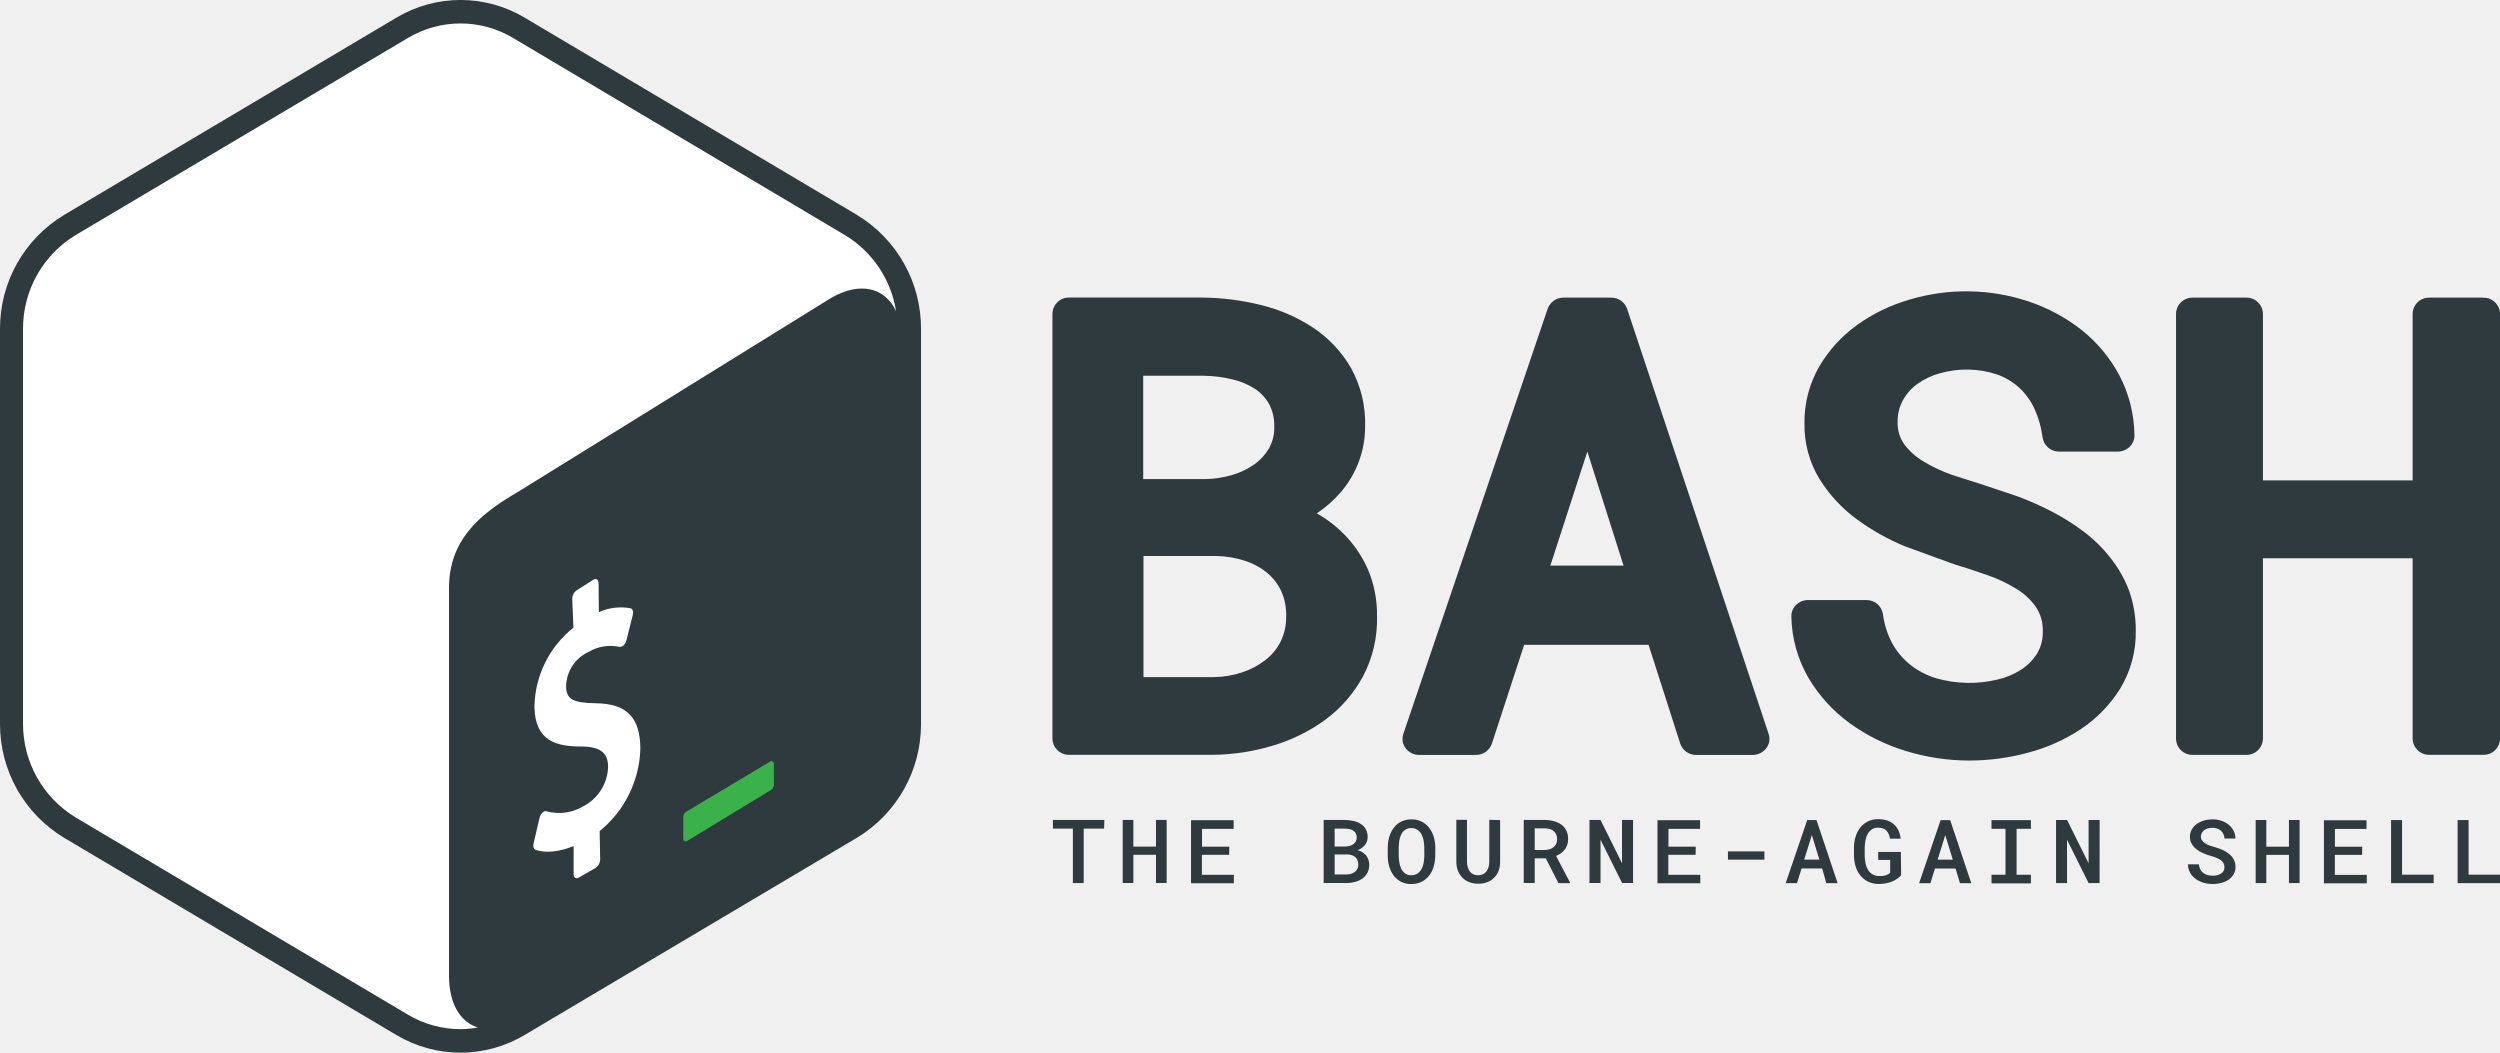
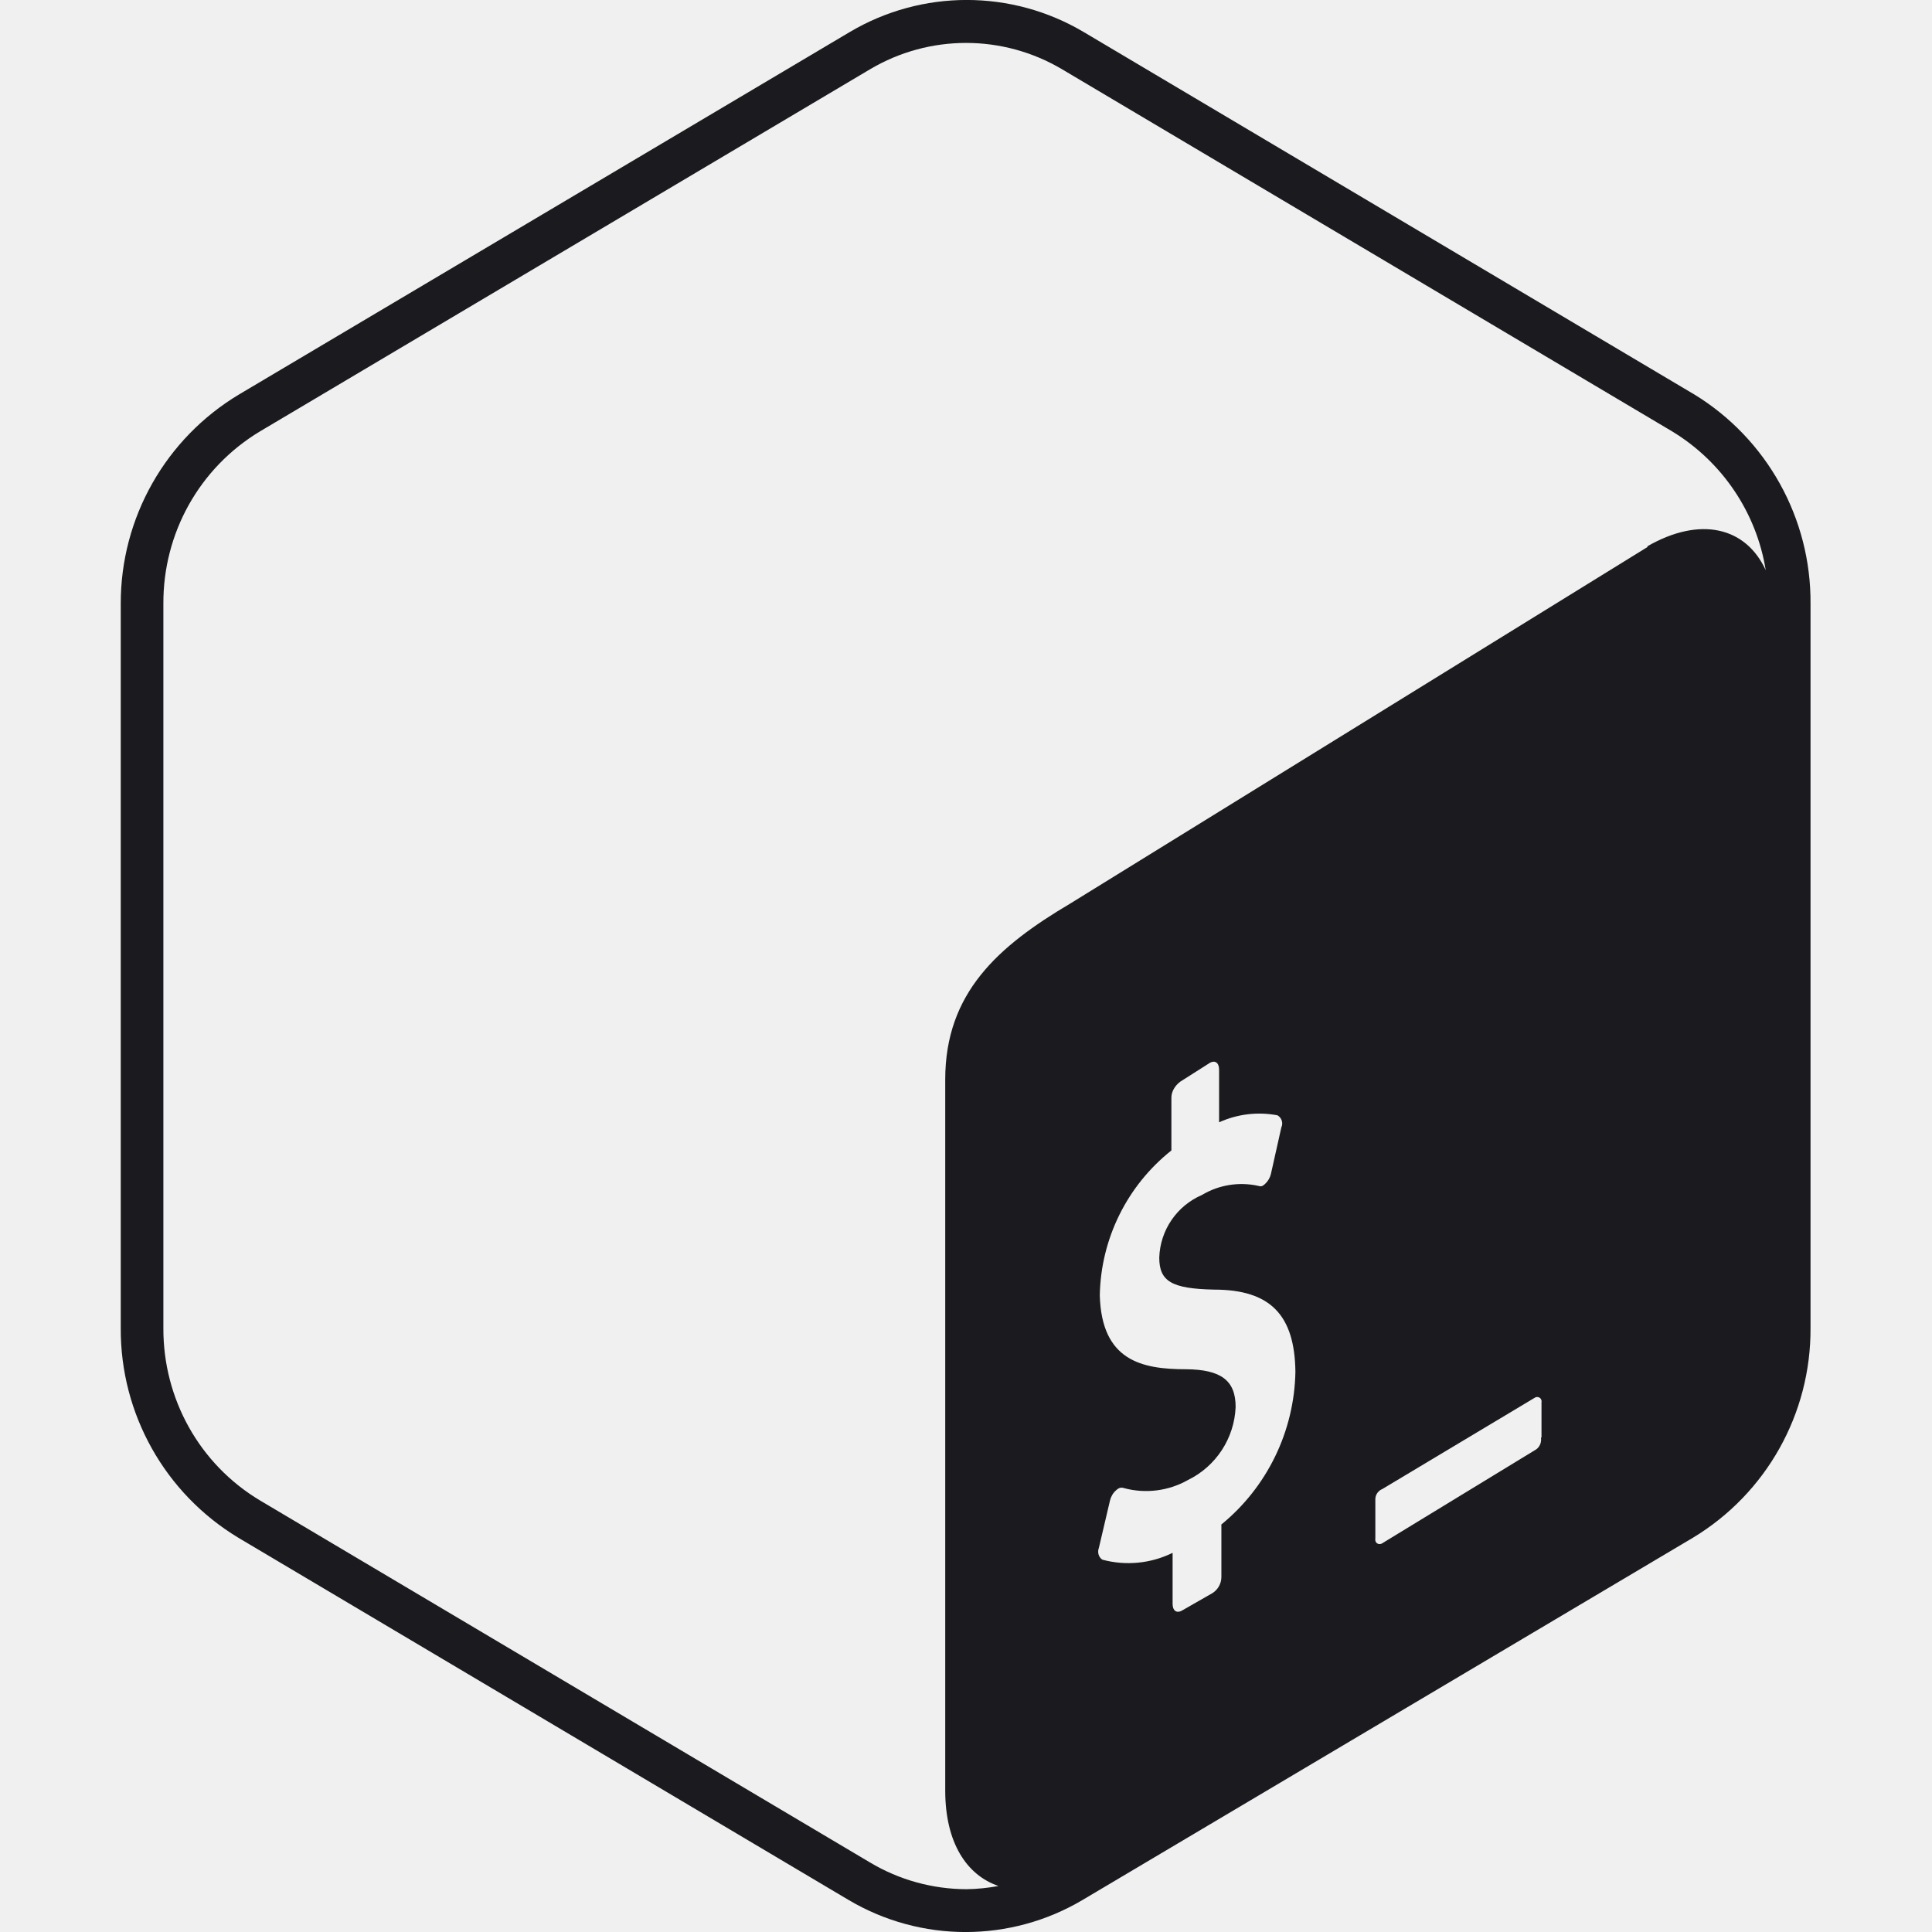
- <svg xmlns="http://www.w3.org/2000/svg" width="256" viewBox="0 0 375.72 158.2">
-   <path d="M128.8 32.3L78.85 2.65a18.81 18.81 0 0 0-19.27 0L9.63 32.3A19.92 19.92 0 0 0 0 49.46v59.3a19.92 19.92 0 0 0 9.63 17.15l49.94 29.64a18.82 18.82 0 0 0 19.27 0l49.94-29.64a19.92 19.92 0 0 0 9.64-17.16V49.46a19.92 19.92 0 0 0-9.63-17.16z" fill="#fff" />
-   <path d="M128.8 32.3L78.85 2.65a18.81 18.81 0 0 0-19.27 0L9.63 32.3A19.92 19.92 0 0 0 0 49.46v59.3a19.92 19.92 0 0 0 9.63 17.15l49.94 29.64a18.82 18.82 0 0 0 19.27 0l49.94-29.64a19.92 19.92 0 0 0 9.64-17.16V49.46a19.92 19.92 0 0 0-9.63-17.16zM61.32 152.5l-49.94-29.64a16.44 16.44 0 0 1-7.92-14.12v-59.3a16.43 16.43 0 0 1 7.92-14.12L61.32 5.7a15.4 15.4 0 0 1 15.78 0L127 35.34a16.33 16.33 0 0 1 7.67 11.42c-1.66-3.53-5.4-4.5-9.74-2L77.72 74c-5.9 3.43-10.23 7.3-10.24 14.4v58.22c0 4.25 1.7 7 4.35 7.8a15.3 15.3 0 0 1-2.62.25 15.47 15.47 0 0 1-7.89-2.17z" fill="#2f3a3e" />
-   <path d="M115.7 114.48l-12.44 7.44a.91.91 0 0 0-.57.81V126c0 .4.27.56.6.37l12.63-7.68a1 1 0 0 0 .38-1v-2.87c-.01-.37-.3-.53-.6-.34z" fill="#3ab14a" />
-   <path d="M89.22 87.1c.4-.2.73 0 .74.57L90 92a8 8 0 0 1 4.78-.58c.3.08.44.5.32 1l-.95 3.8a1.64 1.64 0 0 1-.43.76 1 1 0 0 1-.25.18.57.57 0 0 1-.37.06 6.34 6.34 0 0 0-4.61.74 5.79 5.79 0 0 0-3.41 5.13c0 2 1 2.55 4.5 2.6 4.6.08 6.6 2.1 6.66 6.74a16.53 16.53 0 0 1-6.12 12.47l.08 4.26a1.56 1.56 0 0 1-.73 1.3l-2.52 1.45c-.4.2-.73 0-.74-.56v-4.2c-2.16.9-4.35 1.1-5.75.55-.26-.1-.38-.5-.27-.94l.9-3.85a1.61 1.61 0 0 1 .45-.8 1 1 0 0 1 .24-.17.5.5 0 0 1 .41 0 7 7 0 0 0 5.29-.67 6.92 6.92 0 0 0 3.91-6c0-2.16-1.2-3.06-4-3.08-3.63 0-7-.7-7.07-6a15.5 15.5 0 0 1 5.86-11.86L86 90a1.55 1.55 0 0 1 .73-1.32z" fill="#fff" />
-   <path d="M203 81.4a18.21 18.21 0 0 0-4.46-3.87l-.64-.38a17.73 17.73 0 0 0 3.62-3.2 15.08 15.08 0 0 0 3.64-9.77 17.16 17.16 0 0 0-2.11-8.86 18.17 18.17 0 0 0-5.71-6.08 25.05 25.05 0 0 0-7.87-3.41 38 38 0 0 0-8.77-1.11h-20a2.47 2.47 0 0 0-2.53 2.4v63.92a2.47 2.47 0 0 0 2.53 2.4h21.54a32.31 32.31 0 0 0 9.08-1.39 25.71 25.71 0 0 0 7.92-3.93 19.78 19.78 0 0 0 5.63-6.52 18.36 18.36 0 0 0 2.08-9 17.7 17.7 0 0 0-1-6.1 17.32 17.32 0 0 0-2.95-5.1zm-12.25-14.06a7.85 7.85 0 0 1-2.23 2.44 11 11 0 0 1-3.33 1.6 15 15 0 0 1-4 .62h-9.38V56.47h9.1a20 20 0 0 1 4.3.54 10.53 10.53 0 0 1 3.38 1.42 6.62 6.62 0 0 1 2.13 2.27 6.81 6.81 0 0 1 .78 3.41 6.2 6.2 0 0 1-.76 3.23zm-18.9 16.22h11a15.08 15.08 0 0 1 4.32.74 10 10 0 0 1 3.28 1.8 7.94 7.94 0 0 1 2.11 2.75 8.63 8.63 0 0 1 .73 3.85 8.07 8.07 0 0 1-.83 3.73 8.21 8.21 0 0 1-2.27 2.76 11.71 11.71 0 0 1-3.49 1.85 14 14 0 0 1-4.23.72h-10.62zm72.68-37.16a2.51 2.51 0 0 0-2.41-1.67H235a2.52 2.52 0 0 0-2.4 1.66l-21.7 63.92a2.3 2.3 0 0 0 .36 2.15 2.57 2.57 0 0 0 2 1h8.54a2.52 2.52 0 0 0 2.41-1.69l4.85-14.86h18.7l4.76 14.85a2.51 2.51 0 0 0 2.42 1.7h8.5a2.57 2.57 0 0 0 2-1 2.31 2.31 0 0 0 .37-2.15zM244 85h-11l5.56-17.14zm73.2-1.13a21.63 21.63 0 0 0-4-3.94 33.83 33.83 0 0 0-4.74-3 46.11 46.11 0 0 0-5.19-2.31l-5.2-1.75-4.7-1.5a22.29 22.29 0 0 1-4.26-2 10.1 10.1 0 0 1-2.92-2.59 5.45 5.45 0 0 1-1-3.28 6.67 6.67 0 0 1 .79-3.35 7.54 7.54 0 0 1 2.21-2.47 10.59 10.59 0 0 1 3.35-1.58 14.62 14.62 0 0 1 8.61.18 10 10 0 0 1 3.33 2 10.12 10.12 0 0 1 2.27 3.14 14.88 14.88 0 0 1 1.23 4.35 2.49 2.49 0 0 0 2.51 2.1h8.77a2.59 2.59 0 0 0 1.8-.72 2.34 2.34 0 0 0 .72-1.73 19.83 19.83 0 0 0-2.26-9 21.76 21.76 0 0 0-5.66-6.81 26.37 26.37 0 0 0-8-4.31 29.68 29.68 0 0 0-17.95-.25 25.72 25.72 0 0 0-7.8 3.78 20.5 20.5 0 0 0-5.68 6.22 16.59 16.59 0 0 0-2.24 8.55 15.56 15.56 0 0 0 2.27 8.41A21.9 21.9 0 0 0 279 78a34.51 34.51 0 0 0 7.23 4.08l7.47 2.72q2.4.73 5 1.64a21.76 21.76 0 0 1 4.35 2.06 9.74 9.74 0 0 1 2.95 2.76 6.16 6.16 0 0 1 1 3.63 6.06 6.06 0 0 1-.84 3.31 7.89 7.89 0 0 1-2.37 2.42 11.11 11.11 0 0 1-3.51 1.49 18.16 18.16 0 0 1-9.31-.18 11.69 11.69 0 0 1-3.85-2 10.69 10.69 0 0 1-2.71-3.19 12.67 12.67 0 0 1-1.43-4.47 2.49 2.49 0 0 0-2.51-2.09h-8.73a2.59 2.59 0 0 0-1.81.73 2.34 2.34 0 0 0-.71 1.74 19 19 0 0 0 2.59 9.26 22.72 22.72 0 0 0 6.18 6.78 28.34 28.34 0 0 0 8.45 4.18 32.55 32.55 0 0 0 9.55 1.43 33.72 33.72 0 0 0 8.72-1.16 26.7 26.7 0 0 0 8-3.55 20.11 20.11 0 0 0 5.91-6.07 16.18 16.18 0 0 0 2.36-8.74 17.51 17.51 0 0 0-1-6 18.1 18.1 0 0 0-2.79-4.91zm56-39.14h-8.08a2.47 2.47 0 0 0-2.53 2.4V72.2h-22.5V47.13a2.47 2.47 0 0 0-2.53-2.4h-8a2.47 2.47 0 0 0-2.53 2.4v63.92a2.47 2.47 0 0 0 2.53 2.4h8a2.47 2.47 0 0 0 2.53-2.4V83.9h22.5v27.14a2.47 2.47 0 0 0 2.53 2.4h8.08a2.47 2.47 0 0 0 2.53-2.4v-63.9a2.47 2.47 0 0 0-2.53-2.4zm-207.27 79.8h-3.06v8.18h-1.63v-8.18h-3v-1.3h7.73zm9.4 8.17h-1.6v-4.23h-3.4v4.23h-1.6v-9.47h1.6v4h3.4v-4h1.6zm9.4-4.23h-4.1v3h4.8v1.27H179v-9.47h6.4v1.3h-4.75v2.67h4.1zm14.2 4.23v-9.47h3.18a6 6 0 0 1 1.34.16 3.35 3.35 0 0 1 1.09.46 2.24 2.24 0 0 1 .74.8 2.29 2.29 0 0 1 .26 1.15 1.87 1.87 0 0 1-.41 1.2 2.6 2.6 0 0 1-1.09.77 2.66 2.66 0 0 1 .74.32 2.07 2.07 0 0 1 .54.49 2.19 2.19 0 0 1 .34.63 2.34 2.34 0 0 1 .12.74 2.59 2.59 0 0 1-.26 1.19 2.43 2.43 0 0 1-.72.86 3.33 3.33 0 0 1-1.09.52 5.09 5.09 0 0 1-1.36.19zm1.65-5.48h1.57a2.71 2.71 0 0 0 .69-.09 1.64 1.64 0 0 0 .55-.26 1.27 1.27 0 0 0 .37-.42 1.19 1.19 0 0 0 .14-.57 1.34 1.34 0 0 0-.13-.61 1.13 1.13 0 0 0-.37-.42 1.65 1.65 0 0 0-.56-.24 3.37 3.37 0 0 0-.7-.08h-1.56zm0 1.2v3h1.8a2.38 2.38 0 0 0 .71-.11 1.74 1.74 0 0 0 .55-.3 1.35 1.35 0 0 0 .37-.46 1.37 1.37 0 0 0 .13-.61 1.66 1.66 0 0 0-.12-.64 1.29 1.29 0 0 0-.33-.48 1.53 1.53 0 0 0-.53-.3 2.31 2.31 0 0 0-.7-.11zm15.12.18a5.7 5.7 0 0 1-.23 1.61 4.16 4.16 0 0 1-.67 1.36 3.3 3.3 0 0 1-1.12.94 3.39 3.39 0 0 1-1.58.35 3.19 3.19 0 0 1-2.66-1.29 4.18 4.18 0 0 1-.66-1.36 5.73 5.73 0 0 1-.22-1.61v-1.2a5.92 5.92 0 0 1 .1-1.09 5 5 0 0 1 .29-1 4.25 4.25 0 0 1 .49-.87 3.08 3.08 0 0 1 .68-.69 3.18 3.18 0 0 1 .89-.45 3.52 3.52 0 0 1 1.09-.16 3.27 3.27 0 0 1 2.7 1.29 4.1 4.1 0 0 1 .68 1.36 5.73 5.73 0 0 1 .23 1.61zm-1.65-1.22a6.32 6.32 0 0 0-.1-1.06 3.1 3.1 0 0 0-.32-.94 1.93 1.93 0 0 0-.6-.67 1.61 1.61 0 0 0-.93-.26 1.57 1.57 0 0 0-.92.26 1.85 1.85 0 0 0-.58.67 3.09 3.09 0 0 0-.3.94 7.05 7.05 0 0 0-.09 1.06v1.22a6.84 6.84 0 0 0 .1 1.06 3.22 3.22 0 0 0 .3.94 1.87 1.87 0 0 0 .58.68 1.56 1.56 0 0 0 .92.26 1.6 1.6 0 0 0 .93-.26 2 2 0 0 0 .6-.68 3.08 3.08 0 0 0 .32-.94 6.6 6.6 0 0 0 .1-1.06zm11.4-4.13v6.34a3.64 3.64 0 0 1-.25 1.33 3 3 0 0 1-.67 1 2.94 2.94 0 0 1-1 .66 3.81 3.81 0 0 1-1.37.23 3.67 3.67 0 0 1-1.34-.23 2.91 2.91 0 0 1-1.7-1.69 3.66 3.66 0 0 1-.25-1.34v-6.34h1.6v6.34a2.93 2.93 0 0 0 .12.8 1.88 1.88 0 0 0 .31.63 1.42 1.42 0 0 0 .51.41 1.62 1.62 0 0 0 .71.15 1.71 1.71 0 0 0 .73-.15 1.45 1.45 0 0 0 .53-.41 1.82 1.82 0 0 0 .32-.63 3 3 0 0 0 .12-.8v-6.34zm6.87 5.75h-1.67v3.7H229v-9.47h3.15a5.43 5.43 0 0 1 1.41.19 3.29 3.29 0 0 1 1.12.53 2.41 2.41 0 0 1 .73.89 2.82 2.82 0 0 1 .26 1.25 2.71 2.71 0 0 1-.13.87 2.52 2.52 0 0 1-.37.71 2.67 2.67 0 0 1-.57.56 3.66 3.66 0 0 1-.74.41l2.1 4v.08h-1.75zm-1.67-1.26h1.5a2.46 2.46 0 0 0 .75-.11 1.81 1.81 0 0 0 .59-.32 1.41 1.41 0 0 0 .39-.5 1.61 1.61 0 0 0 .14-.68 1.78 1.78 0 0 0-.13-.7 1.38 1.38 0 0 0-.37-.51 1.64 1.64 0 0 0-.59-.32 2.81 2.81 0 0 0-.78-.11h-1.5zm14.78 4.96h-1.65l-3.24-6.5v6.5h-1.66v-9.47h1.66l3.23 6.5v-6.5h1.66zm9.4-4.23h-4.1v3h4.8v1.27h-6.43v-9.47h6.4v1.3h-4.75v2.67h4.1zm10.34.73h-5.48v-1.25h5.48zm8.68 1.32h-3.1l-.68 2.2h-1.7l3.23-9.47h1.4l3.17 9.47h-1.7zm-2.7-1.33h2.28l-1.13-3.7zm14.57 2.34a3.42 3.42 0 0 1-.59.53 3.93 3.93 0 0 1-.77.42 4.85 4.85 0 0 1-.92.27 5.47 5.47 0 0 1-1.06.1 3.62 3.62 0 0 1-1.59-.33 3.38 3.38 0 0 1-1.17-.91 4.05 4.05 0 0 1-.73-1.36 5.61 5.61 0 0 1-.26-1.68v-1.17a5.54 5.54 0 0 1 .25-1.68 4.15 4.15 0 0 1 .71-1.36 3.31 3.31 0 0 1 1.13-.91 3.37 3.37 0 0 1 1.53-.34 4.42 4.42 0 0 1 1.38.2 3 3 0 0 1 1 .58 2.76 2.76 0 0 1 .69.93 3.73 3.73 0 0 1 .32 1.22h-1.6a2.94 2.94 0 0 0-.19-.69 1.59 1.59 0 0 0-.35-.52 1.47 1.47 0 0 0-.53-.33 2.13 2.13 0 0 0-.74-.11 1.59 1.59 0 0 0-.89.24 2 2 0 0 0-.62.66 3.16 3.16 0 0 0-.36 1 5.69 5.69 0 0 0-.12 1.14v1.18a5.52 5.52 0 0 0 .13 1.13 3 3 0 0 0 .38 1 2 2 0 0 0 .66.66 1.88 1.88 0 0 0 1 .25h.48a3 3 0 0 0 .47-.09 2.13 2.13 0 0 0 .41-.17 1 1 0 0 0 .3-.25v-1.9h-1.8v-1.2h3.4zm8.18-1h-3.1l-.68 2.2h-1.7l3.23-9.47h1.44l3.17 9.47h-1.7zm-2.7-1.33h2.28l-1.13-3.7zm8.1-5.94h5.92v1.3h-2.15v6.9h2.15v1.3h-5.92v-1.3h2.1v-6.9h-2.1zm16.24 9.45h-1.65l-3.24-6.5v6.5H309v-9.47h1.66l3.23 6.5v-6.5h1.66zm18.76-2.42a1.17 1.17 0 0 0-.15-.59 1.46 1.46 0 0 0-.42-.45 2.89 2.89 0 0 0-.64-.34q-.37-.15-.8-.27a9.52 9.52 0 0 1-1.16-.4 4.54 4.54 0 0 1-1-.59 2.91 2.91 0 0 1-.73-.81 2.06 2.06 0 0 1-.28-1.08 2.17 2.17 0 0 1 .28-1.1 2.61 2.61 0 0 1 .74-.82 3.52 3.52 0 0 1 1.08-.52 4.55 4.55 0 0 1 1.29-.18 4.21 4.21 0 0 1 1.34.21 3.51 3.51 0 0 1 1.09.59 2.84 2.84 0 0 1 .74.91 2.59 2.59 0 0 1 .28 1.17h-1.64a2.17 2.17 0 0 0-.16-.65 1.49 1.49 0 0 0-.36-.51 1.57 1.57 0 0 0-.56-.33 2.26 2.26 0 0 0-.76-.12 2.47 2.47 0 0 0-.68.09 1.62 1.62 0 0 0-.54.27 1.27 1.27 0 0 0-.36.42 1.19 1.19 0 0 0-.13.56 1 1 0 0 0 .18.57 1.65 1.65 0 0 0 .46.43 3.22 3.22 0 0 0 .66.32q.37.13.78.24a8.54 8.54 0 0 1 1.19.43 4.31 4.31 0 0 1 1 .62 2.81 2.81 0 0 1 .68.83 2.27 2.27 0 0 1 .25 1.09 2.17 2.17 0 0 1-.28 1.11 2.5 2.5 0 0 1-.75.81 3.52 3.52 0 0 1-1.09.49 5 5 0 0 1-1.3.17 4.9 4.9 0 0 1-.91-.08 4.28 4.28 0 0 1-.86-.25 3.82 3.82 0 0 1-.77-.42 3.05 3.05 0 0 1-.62-.58 2.6 2.6 0 0 1-.57-1.63h1.65a2 2 0 0 0 .2.75 1.55 1.55 0 0 0 .44.53 1.91 1.91 0 0 0 .64.32 2.88 2.88 0 0 0 .81.11 2.76 2.76 0 0 0 .69-.08 1.76 1.76 0 0 0 .56-.25 1.24 1.24 0 0 0 .38-.41 1.11 1.11 0 0 0 .12-.58zm11.3 2.42H344v-4.23h-3.4v4.23H339v-9.47h1.6v4h3.4v-4h1.6zm9.4-4.23h-4.1v3h4.8v1.27h-6.44v-9.47h6.4v1.3h-4.75v2.67h4.1zm6 2.97h4.75v1.27h-6.4v-9.47H361zm10 0h4.75v1.27h-6.4v-9.47H371z" fill="#2f3a3e" />
+ <svg xmlns="http://www.w3.org/2000/svg" width="64" height="64" viewBox="0 0 32 32">
+   <path d="M28.057 6.53L17.952.532a3.8 3.8 0 0 0-3.88 0L3.965 6.53A4.03 4.03 0 0 0 2 10.002v11.996a4.03 4.03 0 0 0 1.948 3.472l10.105 5.998a3.8 3.8 0 0 0 3.88 0L28.04 25.47a4.03 4.03 0 0 0 1.948-3.472V10.002a4.03 4.03 0 0 0-1.93-3.472zM20.23 25.262v.86c-.001.108-.057.207-.148.265l-.512.293c-.08.042-.148 0-.148-.113v-.847a1.66 1.66 0 0 1-1.164.113c-.062-.042-.086-.122-.056-.2l.183-.78c.016-.066.05-.125.102-.17a.18.18 0 0 1 .05-.035.11.11 0 0 1 .08 0 1.41 1.41 0 0 0 1.059-.134 1.41 1.41 0 0 0 .79-1.21c0-.438-.24-.62-.82-.625-.734 0-1.4-.14-1.43-1.224.017-.937.452-1.817 1.186-2.4v-.872c-.001-.1.056-.2.148-.268l.494-.314c.08-.042.148 0 .148.116v.872a1.61 1.61 0 0 1 .967-.116c.07.04.098.128.064.2l-.173.773c-.015.06-.045.113-.088.155-.014.015-.03.028-.05.04s-.05.008-.074 0a1.28 1.28 0 0 0-.931.152 1.17 1.17 0 0 0-.706 1.037c0 .395.208.515.907.53.935 0 1.337.423 1.348 1.362-.018.983-.467 1.908-1.228 2.53zm5.293-1.45c.012.074-.018.15-.078.194L22.9 25.558c-.024.02-.06.023-.087.007s-.04-.05-.033-.08v-.66c.003-.072.05-.136.116-.162l2.516-1.507c.024-.02.06-.023.087-.007s.04.05.033.08v.582zM27.288 9.06l-9.562 5.906c-1.193.706-2.07 1.478-2.07 2.914v11.778c0 .86.353 1.4.882 1.58a3.14 3.14 0 0 1-.53.053 3.13 3.13 0 0 1-1.595-.441L4.308 24.853C3.3 24.25 2.702 23.165 2.706 22V10.002C2.7 8.834 3.3 7.75 4.308 7.144l10.105-5.998c.98-.58 2.196-.58 3.176 0l10.105 5.998c.833.504 1.4 1.35 1.552 2.3-.328-.713-1.083-.9-1.962-.395h.003z" fill="#1b1b1f" fill-rule="evenodd" />
</svg>
